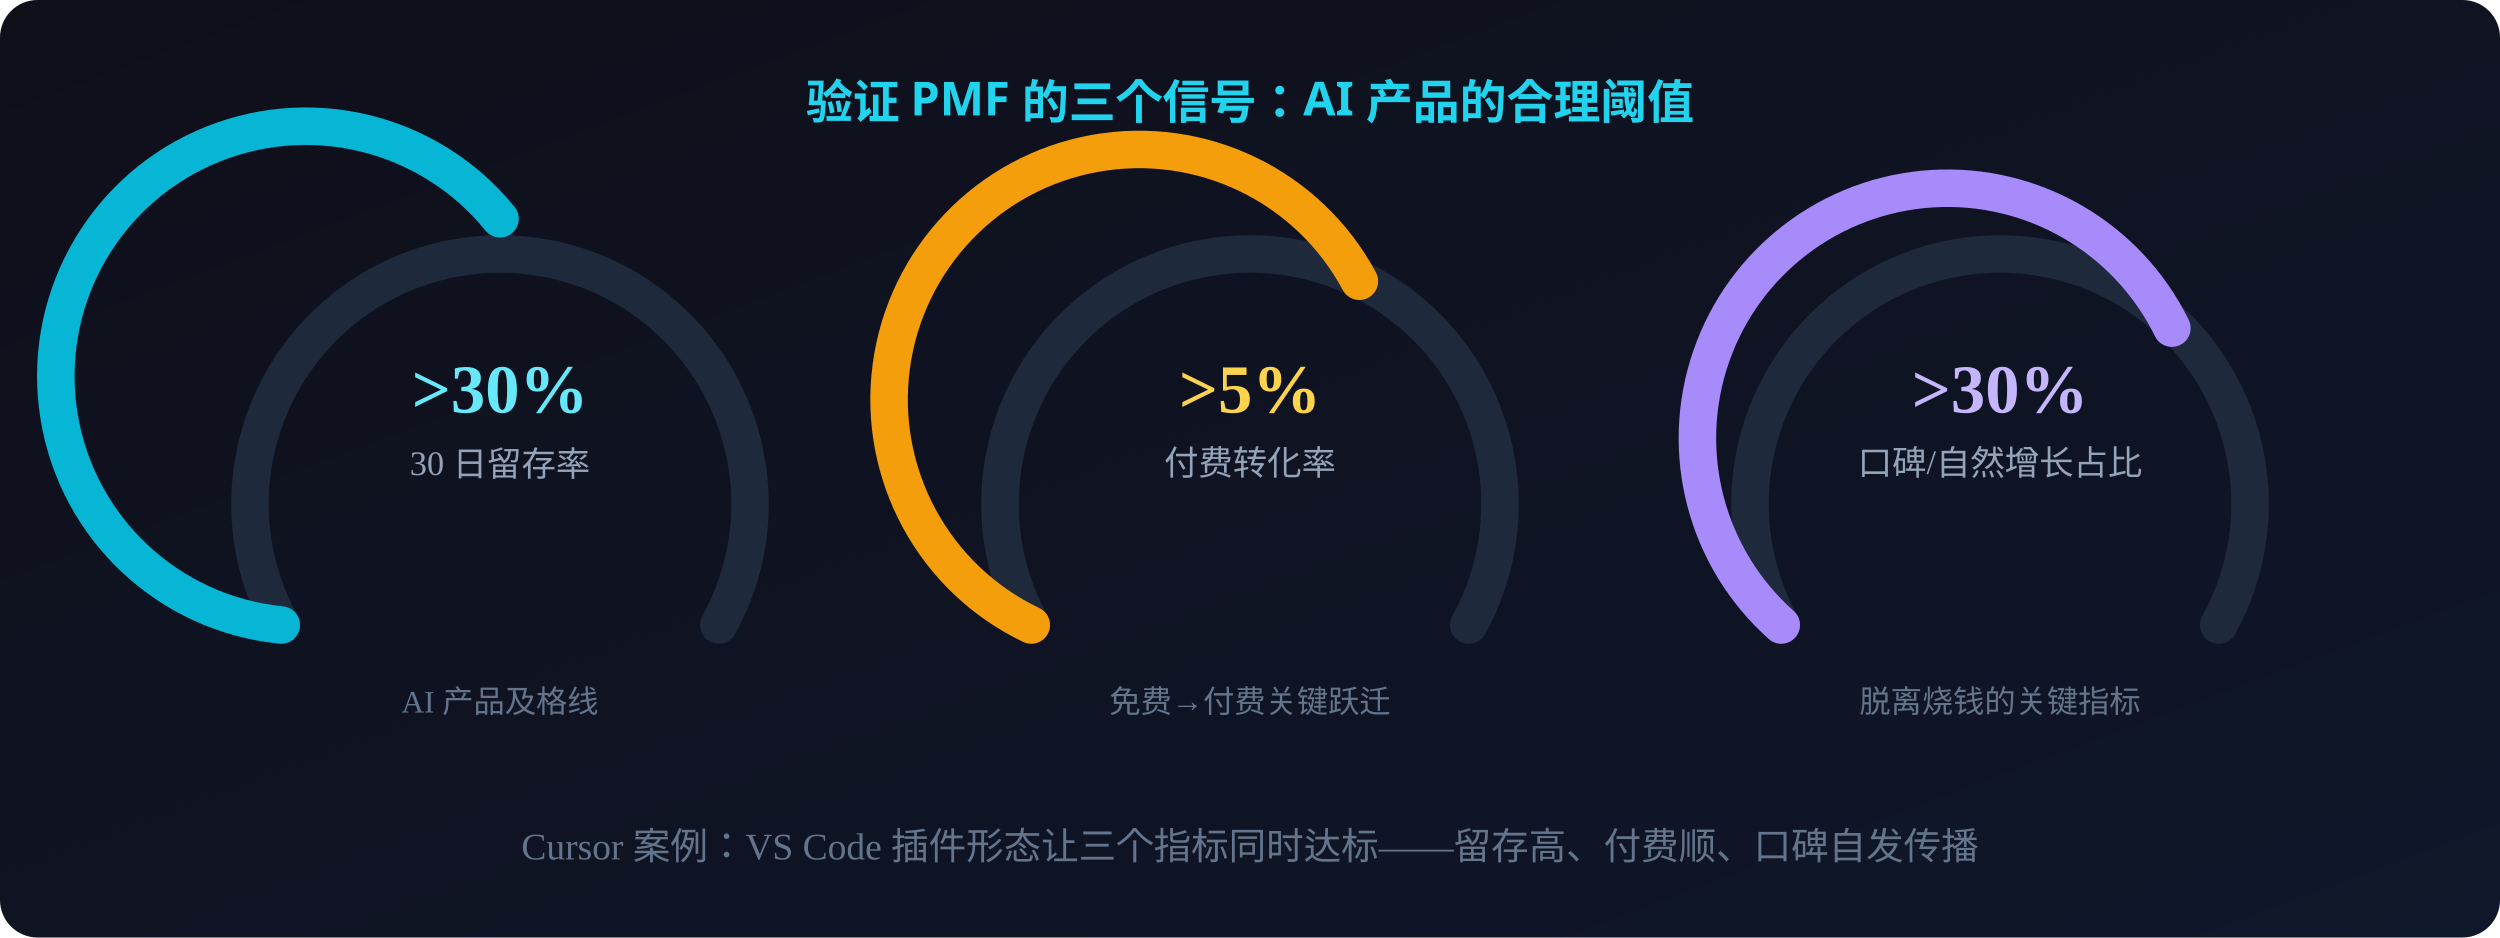
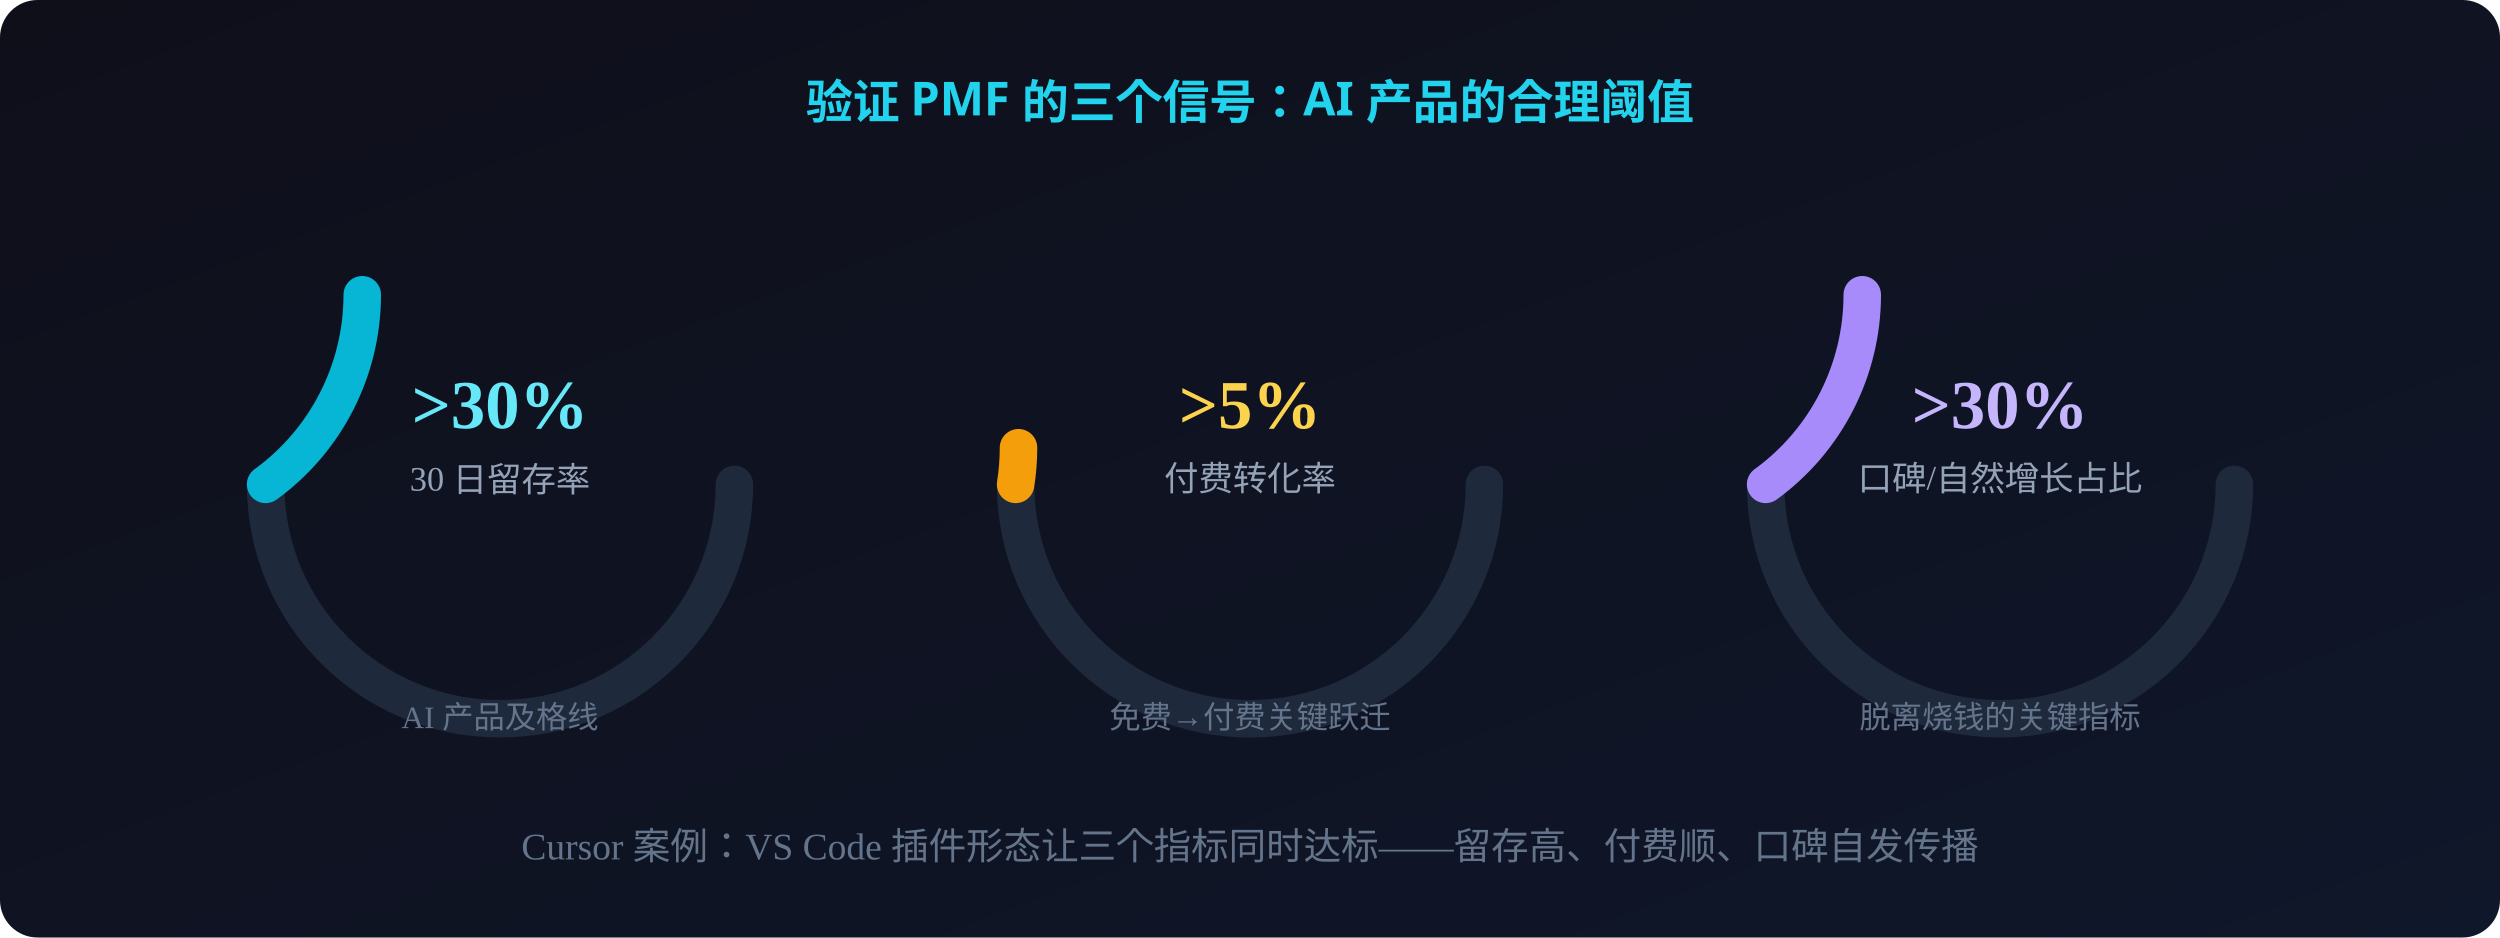
<svg xmlns="http://www.w3.org/2000/svg" viewBox="0 0 800 300" fill="none">
  <defs>
    <linearGradient id="bg" x1="0" y1="0" x2="1" y2="1">
      <stop offset="0%" stop-color="#0f0f1a" />
      <stop offset="100%" stop-color="#0f172a" />
    </linearGradient>
  </defs>
  <rect width="800" height="300" rx="12" fill="url(#bg)" />
  <text x="400" y="38" text-anchor="middle" fill="#22d3ee" font-size="15" font-family="sans-serif" font-weight="600">验证 PMF 的三个信号：AI 产品的合理阈值</text>
-   <g transform="translate(160, 150)">
-     <path d="M-70,50 A80,80 0 1,1 70,50" fill="none" stroke="#1e293b" stroke-width="12" stroke-linecap="round" />
-     <path d="M-70,50 A80,80 0 1,1 0,-80" fill="none" stroke="#06b6d4" stroke-width="12" stroke-linecap="round" />
+   <g transform="translate(160, 155)">
+     <path d="M-75,0 A 75,75 0 0,0 75,0" fill="none" stroke="#1e293b" stroke-width="12" stroke-linecap="round" />
+     <path d="M-75,0 A 75,75 0 0,0 -44.08,-60.68" fill="none" stroke="#06b6d4" stroke-width="12" stroke-linecap="round" />
    <text x="0" y="-18" text-anchor="middle" fill="#67e8f9" font-size="22" font-weight="700">&gt;30%</text>
    <text x="0" y="2" text-anchor="middle" fill="#94a3b8" font-size="11">30 日留存率</text>
    <text x="0" y="78" text-anchor="middle" fill="#64748b" font-size="10">AI 产品及格线</text>
  </g>
-   <g transform="translate(400, 150)">
-     <path d="M-70,50 A80,80 0 1,1 70,50" fill="none" stroke="#1e293b" stroke-width="12" stroke-linecap="round" />
-     <path d="M-70,50 A80,80 0 1,1 35,-60" fill="none" stroke="#f59e0b" stroke-width="12" stroke-linecap="round" />
+   <g transform="translate(400, 155)">
+     <path d="M-75,0 A 75,75 0 0,0 75,0" fill="none" stroke="#1e293b" stroke-width="12" stroke-linecap="round" />
+     <path d="M-75,0 A 75,75 0 0,0 -74.08,-11.73" fill="none" stroke="#f59e0b" stroke-width="12" stroke-linecap="round" />
    <text x="0" y="-18" text-anchor="middle" fill="#fcd34d" font-size="22" font-weight="700">&gt;5%</text>
    <text x="0" y="2" text-anchor="middle" fill="#94a3b8" font-size="11">付费转化率</text>
    <text x="0" y="78" text-anchor="middle" fill="#64748b" font-size="10">免费→付费关键跃迁</text>
  </g>
-   <g transform="translate(640, 150)">
-     <path d="M-70,50 A80,80 0 1,1 70,50" fill="none" stroke="#1e293b" stroke-width="12" stroke-linecap="round" />
-     <path d="M-70,50 A80,80 0 1,1 55,-45" fill="none" stroke="#a78bfa" stroke-width="12" stroke-linecap="round" />
+   <g transform="translate(640, 155)">
+     <path d="M-75,0 A 75,75 0 0,0 75,0" fill="none" stroke="#1e293b" stroke-width="12" stroke-linecap="round" />
+     <path d="M-75,0 A 75,75 0 0,0 -44.08,-60.68" fill="none" stroke="#a78bfa" stroke-width="12" stroke-linecap="round" />
    <text x="0" y="-18" text-anchor="middle" fill="#c4b5fd" font-size="22" font-weight="700">&gt;30%</text>
    <text x="0" y="2" text-anchor="middle" fill="#94a3b8" font-size="11">口碑/自然增长占比</text>
    <text x="0" y="78" text-anchor="middle" fill="#64748b" font-size="10">脱离烧钱的关键指标</text>
  </g>
  <text x="400" y="275" text-anchor="middle" fill="#64748b" font-size="12">Cursor 案例：VS Code 插件形态让三个指标同时达标——留存高、付费顺、口碑自发传播</text>
</svg>
